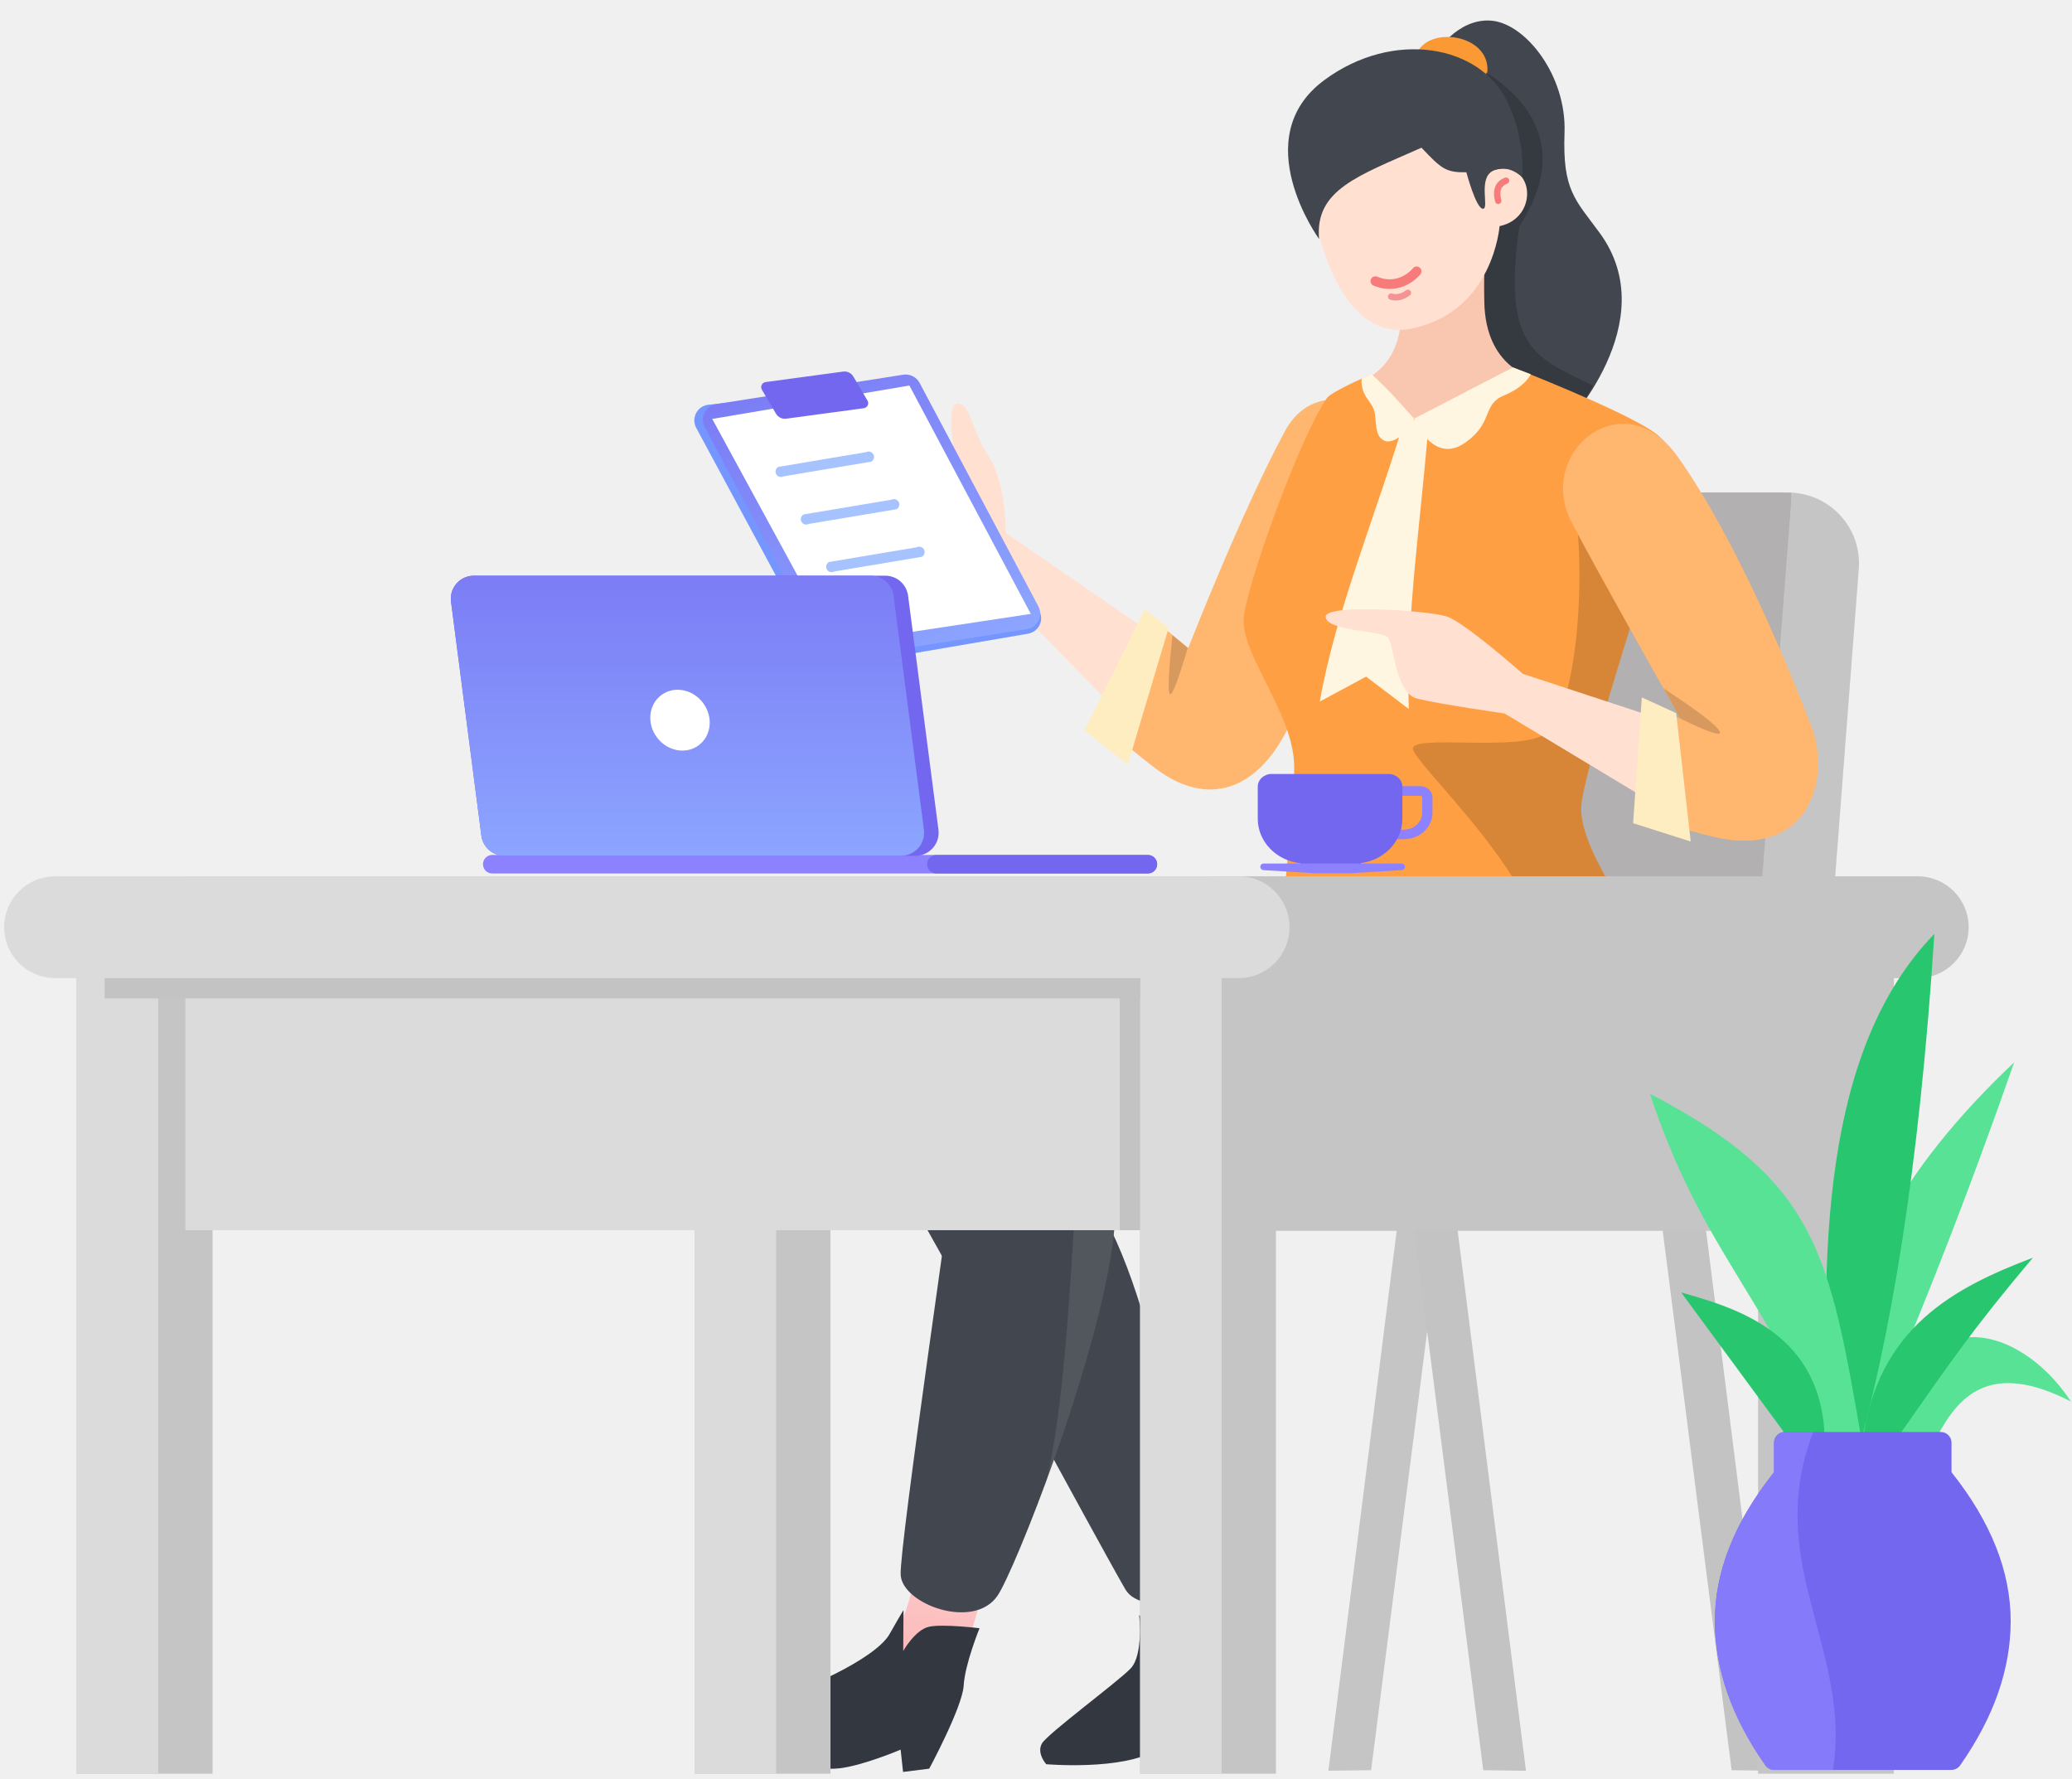
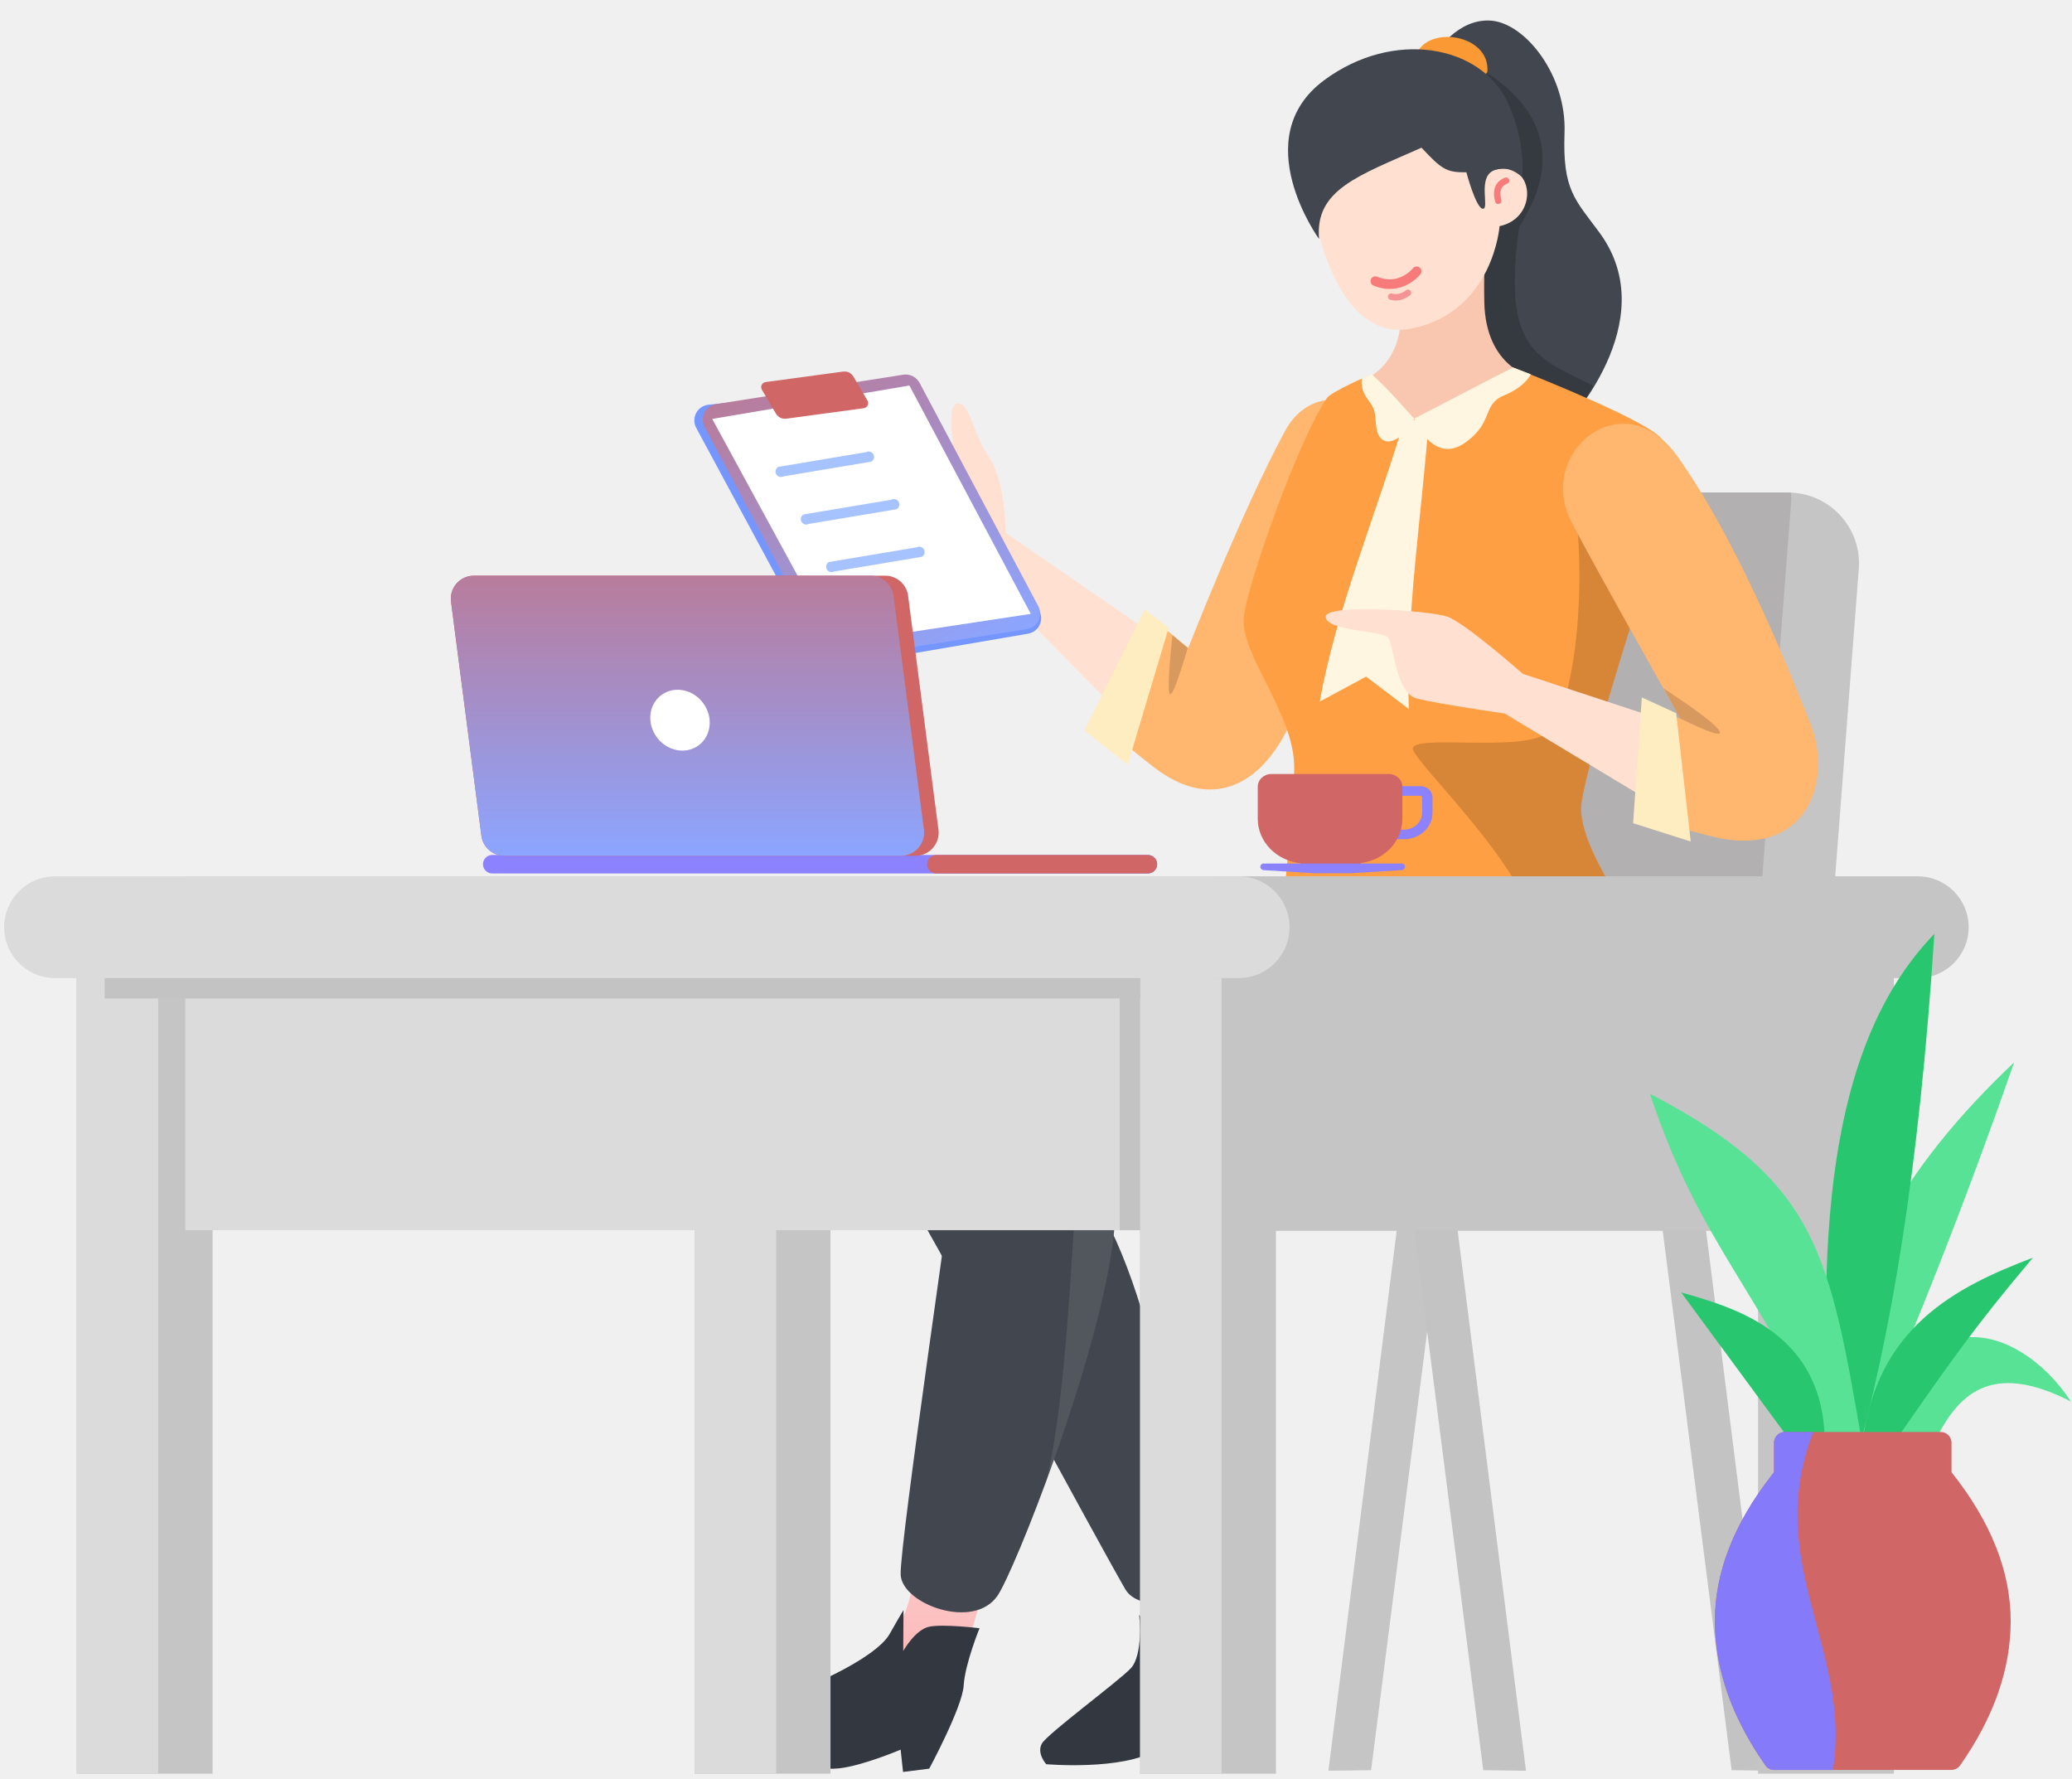
<svg xmlns="http://www.w3.org/2000/svg" xmlns:xlink="http://www.w3.org/1999/xlink" width="324px" height="278px" viewBox="0 0 324 278" version="1.1">
  <defs>
    <linearGradient x1="43.252%" y1="-28.186%" x2="50%" y2="91.05%" id="linearGradient-1">
      <stop stop-color="#FDC6C6" offset="0%" />
      <stop stop-color="#FAB2B2" offset="100%" />
    </linearGradient>
    <linearGradient x1="42.314%" y1="8.687%" x2="50%" y2="71.691%" id="linearGradient-2">
      <stop stop-color="#FDC6C6" offset="0%" />
      <stop stop-color="#FAB2B2" offset="100%" />
    </linearGradient>
    <linearGradient x1="68.669%" y1="-53.107%" x2="68.669%" y2="100%" id="linearGradient-3">
-       <stop stop-color="#7367F0" offset="0%" />
+       <stop stop-color="#D06666" offset="0%" />
      <stop stop-color="#8CA5FF" offset="100%" />
    </linearGradient>
    <linearGradient x1="68.669%" y1="-53.107%" x2="68.669%" y2="100%" id="linearGradient-4">
-       <stop stop-color="#7367F0" offset="0%" />
+       <stop stop-color="#D06666" offset="0%" />
      <stop stop-color="#8CA5FF" offset="100%" />
    </linearGradient>
    <path d="M10.934,0.09 L35.324,0.09 C36.253,0.09 37.006,0.841 37.006,1.767 L37.006,6.379 C43.174,14.137 46.258,21.894 46.258,29.651 C46.258,37.17 43.625,44.688 38.358,52.207 C38.043,52.656 37.528,52.924 36.979,52.924 L9.279,52.924 C8.73,52.924 8.215,52.656 7.9,52.207 C2.633,44.688 0,37.17 0,29.651 C0,22.04 2.969,14.429 8.906,6.818 L9.252,6.379 L9.252,1.767 C9.252,0.841 10.005,0.09 10.934,0.09 Z" id="path-5" />
  </defs>
  <g id="📝-Pages-New" stroke="none" stroke-width="1" fill="none" fill-rule="evenodd">
    <g id="Pricing" transform="translate(-993, -1033)">
      <g id="Banner" transform="translate(260, 1033)">
        <g id="Illustration" transform="translate(733, 0)">
          <g id="Chair4" transform="translate(168, 77)">
            <polygon id="Path" fill="#C5C5C5" points="52.462 99.116 39.722 199.832 46.402 199.743 59.142 100.059" />
            <polygon id="Path" fill="#C3C3C3" transform="translate(60.90712, 149.4737) scale(-1, 1) translate(-60.90712, -149.4737) " points="63.937 99.116 51.197 199.832 57.877 199.743 70.617 100.059" />
            <polygon id="Path" fill="#C3C3C3" transform="translate(99.74644, 149.4737) scale(-1, 1) translate(-99.74644, -149.4737) " points="102.777 99.116 90.037 199.832 96.716 199.743 109.456 100.059" />
            <path d="M0,104.425 C-7.11666536e-16,98.614 4.711,93.903 10.522,93.903 L53.703,93.903 C59.425,93.903 64.207,89.549 64.742,83.853 L71.68,10.05 C72.215,4.354 76.997,-2.50165233e-15 82.719,0 L111.608,0 C117.731,-1.20028471e-14 122.696,4.964 122.696,11.088 C122.696,11.371 122.685,11.655 122.663,11.937 L115.539,104.708 C115.095,110.486 110.278,114.947 104.483,114.947 L10.522,114.947 C4.711,114.947 7.11666536e-16,110.236 0,104.425 Z" id="Path" fill="#C5C5C5" />
            <path d="M111.325,-4.54747351e-13 C111.577,-4.55167587e-13 111.827,0.008 112.074,0.025 C112.091,0.28 112.1,0.539 112.1,0.799 C112.1,1.083 112.09,1.367 112.068,1.65 L104.948,94.1 C104.503,99.877 99.687,104.337 93.893,104.337 L0.182,104.337 L0.002,104.334 C0.001,104.267 8.31754009e-18,104.199 0,104.131 C-8.43178012e-15,98.335 4.699,93.636 10.495,93.636 L53.55,93.636 C59.271,93.636 64.052,89.284 64.589,83.589 L71.522,10.047 C72.059,4.352 76.84,-4.57249211e-13 82.561,-4.54747351e-13 L111.325,-4.54747351e-13 Z" id="Combined-Shape" fill="#B2B0B0" />
          </g>
          <g id="Wom3.4" transform="translate(197.5, 139) scale(-1, 1) translate(-197.5, -139) translate(110, 0)">
            <g id="LLeg" transform="translate(39.02196, 145.3553)">
              <path d="M69.492,98.394 C69.492,98.394 63.959,111.66 68.495,115.177 C73.037,118.695 81.871,127.393 81.871,127.393 L53.248,121.184 L60.314,96.845 L69.492,98.394 Z" id="Path" fill="url(#linearGradient-1)" />
              <path d="M67.848,107.13 C67.848,107.13 67.145,113.356 69.175,115.48 C71.205,117.604 82.195,125.69 83.056,127.225 C83.916,128.76 82.377,130.453 82.377,130.453 C82.377,130.453 70.507,131.485 65.168,128.241 C61.313,125.897 55.566,121.69 55.566,121.69 L54.043,125.827 L49.728,125.651 C49.728,125.651 49.156,120.553 50.18,118.109 C51.204,115.664 56.478,103.223 56.478,103.223 C56.478,103.223 58.508,105.046 60.665,105.965 C62.822,106.883 65.525,109.398 65.525,109.398 L67.848,107.13 Z" id="Path" fill="#323740" />
              <path d="M21.608,0.033 C31.231,0.462 84.792,12.294 94.523,14.304 C104.254,16.314 112.481,27.19 105.061,39.785 C96.726,53.923 75.222,94.074 70.001,103.125 C67.417,107.605 54.38,105.093 57.443,97.574 C63.151,83.557 65.802,48.344 80.357,35.506 C80.357,35.506 31.411,44.013 10.268,34.268 C-5.098,27.184 -1.622,-1.004 21.608,0.033 Z" id="Path" fill="#42474F" />
            </g>
            <g id="LArm" transform="translate(66.99122, 62.4817)">
              <path d="M60.769,20.807 C60.769,20.807 60.661,12.987 63.4,8.9 C66.139,4.813 66.247,0.472 68.32,0.614 C70.393,0.756 68.341,10.847 68.341,10.847 C68.341,10.847 70.971,9.843 72.86,8.574 C74.75,7.304 80.479,1.047 81.818,2.156 C84.088,4.045 80.432,14.703 78.44,16.834 C76.442,18.965 65.527,25.974 65.527,25.974 L38.792,53.277 L33.772,39.407 L60.769,20.807 Z" id="Path" fill="#FFE0D1" />
              <path d="M1.631,18.228 C6.108,28.597 14.304,47.647 17.683,53.33 C21.918,60.447 28.596,63.583 36.414,58.302 C37.798,57.368 40.598,55.115 44.813,51.544 L37.161,34.725 C33.852,37.453 32.198,38.816 32.198,38.816 C32.198,38.816 23.797,17.308 17.039,4.849 C11.186,-5.931 -5.183,2.464 1.631,18.228 Z" id="Path" fill="#FFB66F" />
              <path d="M32.285,38.828 C33.789,43.923 34.717,46.324 35.069,46.028 C35.42,45.733 35.286,42.667 34.666,36.83 L32.285,38.828 Z" id="Path" fill-opacity="0.16" fill="#000000" />
              <polygon id="Path-65" fill="#FFEDC2" points="35.26 35.656 41.659 57.059 48.455 51.732 38.996 32.758" />
            </g>
            <g id="Head" transform="translate(27.22405, 0)">
              <g id="Group-21" transform="translate(23.97348, 36.01599) rotate(12) translate(-23.97348, -36.01599) translate(6.473483, 3.515993)">
                <path d="M20.856,3.508 C20.856,3.508 16.415,-1.216 11.287,0.3 C6.159,1.816 1.52,11.107 3.723,19.84 C5.914,28.575 4.268,30.372 1.609,36.258 C-5.532,52.093 13.412,64.826 13.412,64.826 L34.058,60.443 L26.683,21.876 L20.856,3.508 Z" id="Path" fill="#42474F" />
                <path d="M13.341,8.422 C1.315,21.016 11.746,30.447 13.71,32.764 C20.464,51.228 15.092,53.392 7.575,59.437 L11.617,64.049 L23.202,59.212 L22.83,7.41 L13.341,8.422 Z" id="Path-50" fill-opacity="0.199" fill="#000000" />
              </g>
              <path d="M18.126,58.982 C18.126,58.982 25.457,57.51 25.674,47.24 C25.892,36.97 24.684,33.464 24.684,33.464 L38.509,33.215 C38.509,33.215 38.659,44.661 38.662,48.801 C38.667,58.868 46.426,60.035 46.426,60.035 C46.426,60.035 44.813,67.998 32.286,68.702 C22.506,69.252 18.126,58.982 18.126,58.982 Z" id="Path" fill="#F9C7B0" />
              <g id="Group-20" transform="translate(37.42821, 29.37465) rotate(12) translate(-37.42821, -29.37465) translate(18.92821, 7.374649)">
                <path d="M2.771,6.829 C1.047,1.139 10.311,-2.303 13.032,1.796 C13.032,1.796 14.367,5.682 11.585,7.9 C7.822,10.891 2.771,6.829 2.771,6.829 Z" id="Path" fill="#FB9934" />
                <path d="M4.667,22.025 C-1.5,21.787 -0.494,30.804 5.912,30.791 C5.912,30.791 9.633,43.6 22.552,43.6 C33.043,43.6 33.726,28.671 33.821,25.693 C33.923,22.518 33.936,12.086 33.936,12.086 L4.427,12.072 L4.667,22.025 Z" id="Path" fill="#FFE0D1" />
                <path d="M7.903,27.586 C8.953,27.299 9.237,21.477 9.237,21.477 C12.379,20.854 12.932,20.145 15.306,16.255 C25.851,18.5 33.01,19.185 33.936,26.897 C33.936,26.897 41.855,9.09 27.98,2.761 C15.776,-2.798 2.899,2.425 0.652,12.134 C-0.94,18.987 0.884,24.019 0.884,24.019 C0.884,24.019 2.483,21.477 5.107,22.112 C7.732,22.747 6.853,27.872 7.903,27.586 Z" id="Path" fill="#42474F" />
                <path d="M20.289,33.967 C20.289,33.967 22.412,37.392 26.554,36.176" id="Path" stroke="#F77B7B" stroke-width="1.5" stroke-linecap="round" transform="translate(23.42161, 35.20206) rotate(-18) translate(-23.42161, -35.20206) " />
                <path d="M22.087,38.055 C23.059,38.463 23.981,38.463 24.788,37.995" id="Path" stroke="#F49494" stroke-linecap="round" transform="translate(23.43776, 38.17421) rotate(2) translate(-23.43776, -38.17421) " />
                <path d="M4.952,27.027 C5.339,25.632 5.167,24.413 3.779,23.856" id="Path-8" stroke="#F77B7B" stroke-linecap="round" transform="translate(4.455322, 25.44126) rotate(-13) translate(-4.455322, -25.44126) " />
              </g>
            </g>
            <g id="Group-19" transform="translate(23.20225, 57.44044)">
              <path d="M47.557,1.223 C47.725,1.215 53.637,3.805 54.318,4.804 C58.753,11.31 66.895,34.21 67.315,39.178 C67.787,44.908 59.526,54.037 59.425,62.332 C59.335,70.629 62.959,95.61 61.553,97.943 C60.159,100.277 50.994,111.361 49.082,111.406 C47.159,111.451 45.724,105.632 42.811,105.758 C39.91,105.885 33.86,113.601 31.252,113.546 C28.654,113.489 1.733,96.434 3.791,91.575 C5.86,86.716 15.463,74.641 14.485,68.02 C13.518,61.4 5.793,36.963 3.004,28.646 C0.226,20.329 -2.012,13.704 3.172,10.125 C8.356,6.546 25.224,0 25.224,0 L40.326,8.448 C40.326,8.448 46.68,1.265 47.557,1.223 Z" id="Path" fill="#FF9F43" />
              <path d="M42.187,8.213 C46.717,23.276 52.933,38.118 55.423,52.243 L48.181,48.341 L41.502,53.402 C41.973,38.718 39.508,23.299 38.374,8.213 L42.187,8.213 Z" id="Path" fill="#FFF6E1" />
              <path d="M15.731,19.779 L15.559,20.997 C13.53,36.124 15.931,54.479 20.093,57.279 C24.341,60.138 40.875,57.333 40.875,59.597 C40.875,61.861 18.026,82.608 21.777,92.526 C23.839,97.979 23.148,102.829 19.705,107.076 L18.705,106.403 C10.901,101.11 2.615,94.352 3.791,91.575 C5.86,86.716 15.463,74.641 14.485,68.02 C13.557,61.665 6.4,38.89 3.361,29.719 L2.394,26.812 C1.269,23.403 0.332,20.315 0.106,17.651 L0.804,17.198 C11.964,10.044 16.94,10.904 15.731,19.779 L15.731,19.779 Z" id="Path" fill-opacity="0.16" fill="#000000" />
              <path d="M22.437,1.067 L25.224,0 L40.658,8.011 C40.658,8.011 37.756,15.396 32.617,11.718 C28.212,8.574 30.07,5.806 26.617,4.379 C23.176,2.952 22.437,1.067 22.437,1.067 Z" id="Path" fill="#FFF6E1" />
              <path d="M40.658,8.011 C41.777,10.496 44.051,11.948 45.227,11.496 C47.168,10.751 46.334,7.78 47.099,6.28 C47.647,5.215 48.001,5.054 48.481,4.055 C48.926,3.138 48.944,2.037 48.83,1.734 L47.312,1.044 C45.921,2.355 44.902,3.359 44.255,4.055 C43.448,4.922 42.249,6.24 40.658,8.011 Z" id="Path" fill="#FFF6E1" />
            </g>
            <g id="RArm" transform="translate(0, 66.25251)">
              <path d="M46.869,39.096 C46.869,39.096 55.955,31.064 58.736,30.132 C61.518,29.2 77.809,28.08 77.706,30.186 C77.589,32.443 68.839,32.313 67.933,33.423 C67.026,34.533 66.82,42.12 63.393,42.972 C59.973,43.823 49.719,45.292 49.719,45.292 L25.191,60.066 L24.143,46.567 L46.869,39.096 Z" id="Path" fill="#FFE0D1" />
              <path d="M22.695,5.089 C13.122,18.583 4.949,39.136 1.812,47.15 C-1.326,55.163 1.839,67.25 15.634,64.877 C17.188,64.61 19.706,63.941 23.189,62.87 L26.486,44.31 C23.651,45.499 22.234,46.094 22.234,46.094 C22.234,46.094 35.945,21.821 39.293,15.314 C44.886,4.447 31.127,-6.8 22.695,5.089 Z" id="Path" fill="#FFB66F" />
              <path d="M22.234,46.094 C17.591,48.358 15.561,48.993 16.145,47.996 C16.729,47 19.634,44.792 24.861,41.373 L22.234,46.094 Z" id="Path" fill-opacity="0.16" fill="#000000" />
              <polygon id="Path-64" fill="#FFEDC2" points="22.898 45.236 20.621 65.305 29.627 62.445 28.268 42.778" />
            </g>
            <g id="RLeg" transform="translate(22.1476, 141.1421)">
              <path d="M119.792,103.055 C119.792,103.055 119.625,116.19 130.462,121.101 C141.293,126.012 149.009,125.716 148.027,129.513 C147.045,133.309 118.854,133.156 116.222,130.187 C113.978,127.661 109.098,104.142 107.755,105.94 L119.792,103.055 Z" id="Path" fill="url(#linearGradient-2)" />
              <path d="M109.683,113.409 C109.683,113.409 111.961,118.987 112.161,122.368 C112.363,125.75 117.547,135.362 117.547,135.362 L121.643,135.876 L122.018,132.39 C122.018,132.39 127.946,134.914 131.665,135.317 C135.384,135.72 148.14,134.206 150.676,132.1 C153.214,129.995 151.932,127.031 144.61,125.225 C137.289,123.418 125.913,118.141 123.749,114.32 C121.584,110.498 121.571,110.597 121.571,110.597 L121.614,116.965 C121.614,116.965 119.74,113.613 117.529,113.166 C115.317,112.719 109.683,113.409 109.683,113.409 Z" id="Path" fill="#323740" />
              <path d="M9.384,0.186 C-2.755,18.454 -1.568,31.668 12.946,39.827 C31.538,50.28 88.881,38.037 88.881,38.037 C88.881,38.037 87.864,46.215 88.881,53.51 C91.538,72.561 104.172,104.301 106.845,108.289 C110.541,113.804 121.802,109.645 122.014,105.053 C122.226,100.46 113.525,41.809 112.202,30.624 C110.886,19.439 106.73,17.815 94.592,14.757 C91.804,14.055 58.828,5.87 55.808,6.109 C38.504,7.475 23.029,5.501 9.384,0.186 Z" id="Path" fill="#42474F" />
              <path d="M22.612,36.782 C41.436,38.888 91.273,34.546 93.275,36.519 C95.186,38.403 94.867,71.179 99.154,90.148 C94.931,78.654 90.36,64.115 88.881,53.51 C87.864,46.215 88.881,38.037 88.881,38.037 L86.934,38.425 C76.774,40.396 29.671,48.858 12.946,39.827 C3.136,34.53 -0.66,26.329 1.559,15.223 C4.235,28.324 11.252,35.511 22.612,36.782 Z" id="Path" fill-opacity="0.192" fill="#FFFFFF" opacity="0.44" />
              <ellipse id="Oval" fill-opacity="0.192" fill="#FFFFFF" transform="translate(120.2298, 32.12562) rotate(13) translate(-120.2298, -32.12562) " cx="120.23" cy="32.126" rx="3.164" ry="5.794" />
              <ellipse id="Oval" fill-opacity="0.192" fill="#FFFFFF" transform="translate(105.4648, 28.43908) rotate(-16) translate(-105.4648, -28.43908) " cx="105.465" cy="28.439" rx="4.218" ry="6.32" />
            </g>
          </g>
          <g id="Example-Task1" transform="translate(135.6906, 81.03081) rotate(-28) translate(-135.6906, -81.03081) translate(118.1906, 51.53081)">
            <g id="Group-3" transform="translate(-0, 0)">
              <path d="M3.839,2.124 L31.821,13.393 C32.731,13.76 33.337,14.632 33.363,15.613 L34.4,54.791 C34.436,56.151 33.363,57.283 32.002,57.319 C31.718,57.327 31.434,57.285 31.164,57.196 L2.382,47.686 C1.378,47.354 0.697,46.418 0.691,45.36 L0.455,4.424 C0.447,3.063 1.544,1.953 2.904,1.945 C3.225,1.944 3.542,2.004 3.839,2.124 Z" id="Rectangle" fill="#7596FF" fill-rule="nonzero" />
              <path d="M4.953,2.605 L32.938,12.282 C33.931,12.625 34.597,13.56 34.597,14.61 L34.597,54.146 C34.597,55.507 33.494,56.61 32.133,56.61 C31.859,56.61 31.587,56.564 31.328,56.474 L3.342,46.797 C2.349,46.454 1.683,45.519 1.683,44.469 L1.683,4.933 C1.683,3.573 2.787,2.469 4.147,2.469 C4.421,2.469 4.694,2.515 4.953,2.605 Z" id="Rectangle" fill="url(#linearGradient-3)" />
              <polygon id="Rectangle" fill="#FFFFFF" fill-rule="nonzero" points="3.322 4.365 32.996 14.227 32.996 54.663 3.726 44.356" />
-               <path d="M13.4,3.195 L24.874,7.44 C25.478,7.663 25.89,8.228 25.918,8.871 L26.106,13.223 C26.125,13.664 25.783,14.038 25.341,14.057 C25.235,14.061 25.129,14.045 25.029,14.008 L13.555,9.763 C12.95,9.539 12.539,8.975 12.511,8.332 L12.323,3.98 C12.304,3.538 12.646,3.165 13.087,3.146 C13.194,3.141 13.3,3.158 13.4,3.195 Z" id="Rectangle" fill="#7367F0" fill-rule="nonzero" />
+               <path d="M13.4,3.195 L24.874,7.44 C25.478,7.663 25.89,8.228 25.918,8.871 L26.106,13.223 C26.125,13.664 25.783,14.038 25.341,14.057 C25.235,14.061 25.129,14.045 25.029,14.008 L13.555,9.763 C12.95,9.539 12.539,8.975 12.511,8.332 L12.323,3.98 C12.304,3.538 12.646,3.165 13.087,3.146 C13.194,3.141 13.3,3.158 13.4,3.195 Z" id="Rectangle" fill="#D06666" fill-rule="nonzero" />
              <path d="M22.133,20.249 C22.598,20.249 22.975,20.626 22.975,21.091 C22.975,21.523 22.65,21.879 22.231,21.928 L22.133,21.933 L8.939,17.521 C8.474,17.521 8.097,17.144 8.097,16.679 C8.097,16.247 8.422,15.891 8.841,15.842 L8.939,15.836 L22.133,20.249 Z" id="Path" fill="#A7C3FF" />
              <path d="M22.133,28.673 C22.598,28.673 22.975,29.05 22.975,29.515 C22.975,29.947 22.65,30.303 22.231,30.352 L22.133,30.358 L8.939,25.945 C8.474,25.945 8.097,25.568 8.097,25.103 C8.097,24.671 8.422,24.315 8.841,24.266 L8.939,24.26 L22.133,28.673 Z" id="Path" fill="#A7C3FF" />
              <path d="M22.133,37.097 C22.598,37.097 22.975,37.474 22.975,37.939 C22.975,38.371 22.65,38.728 22.231,38.776 L22.133,38.782 L8.939,34.37 C8.474,34.37 8.097,33.992 8.097,33.527 C8.097,33.095 8.422,32.739 8.841,32.69 L8.939,32.685 L22.133,37.097 Z" id="Path" fill="#A7C3FF" />
            </g>
          </g>
          <g id="Group-26" transform="translate(0, 137)">
            <g id="Group-25" transform="translate(12, 0)">
              <polygon id="Rectangle" fill="#C5C5C5" points="96.628 5.303 117.867 5.303 117.867 140.293 96.628 140.293" />
              <polygon id="Rectangle" fill="#DBDBDB" points="96.628 -2.49210244e-13 109.371 -2.49210244e-13 109.371 140.293 96.628 140.293" />
              <polygon id="Rectangle" fill="#C5C5C5" points="1.45900014e-15 5.303 105.132 5.303 105.132 45.791 21.239 45.791 21.239 140.293 1.45900014e-15 140.293" />
              <polygon id="Rectangle" fill="#DBDBDB" points="1.41478802e-15 5.303 12.743 5.303 12.743 140.293 1.41478802e-15 140.293" />
            </g>
            <g id="Group-25">
              <polygon id="Rectangle" fill="#C5C5C5" points="274.911 5.303 296.15 5.303 296.15 140.293 274.911 140.293" />
              <polygon id="Rectangle" fill="#C5C5C5" points="178.283 5.303 283.415 5.303 283.415 55.421 199.522 55.421 199.522 140.293 178.283 140.293" />
              <polygon id="Rectangle" fill="#DBDBDB" points="28.983 -3.93090058e-13 190.903 -5.65231444e-13 190.903 55.323 28.983 55.323" />
              <polygon id="Rectangle" fill="#C3C3C3" points="175.097 5.303 187.841 5.303 187.841 55.323 175.097 55.323" />
              <polygon id="Rectangle" fill="#DBDBDB" points="178.283 5.303 191.026 5.303 191.026 140.293 178.283 140.293" />
              <path d="M190.536,0 L299.885,0 C304.278,-6.13612206e-15 307.84,3.562 307.84,7.955 C307.84,12.348 304.278,15.91 299.885,15.91 L190.536,15.91 C186.143,15.91 182.582,12.348 182.582,7.955 C182.582,3.562 186.143,-8.11268773e-17 190.536,0 Z" id="Rectangle" fill="#C5C5C5" />
              <polygon id="Rectangle" fill="#C3C3C3" points="16.363 3.182 178.283 3.182 178.283 19.092 16.363 19.092" />
              <path d="M8.601,-2.48689958e-14 L193.691,-2.48689958e-14 C198.084,-1.73036653e-14 201.646,3.562 201.646,7.955 C201.646,12.348 198.084,15.91 193.691,15.91 L8.601,15.91 C4.207,15.91 0.646,12.348 0.646,7.955 C0.646,3.562 4.207,-2.31737658e-14 8.601,-2.48689958e-14 Z" id="Rectangle" fill="#DBDBDB" />
            </g>
          </g>
          <g id="Cup" transform="translate(210, 129) scale(-1, 1) translate(-210, -129) translate(196, 121)">
            <path d="M7.274,1.908 L1.885,1.908 C0.844,1.908 0,2.691 0,3.658 L0,6.055 C0,8.345 2,10.202 4.466,10.202 L7.274,10.202 C7.72,10.202 8.082,9.866 8.082,9.452 C8.082,9.038 7.72,8.702 7.274,8.702 L4.466,8.702 C2.892,8.702 1.615,7.517 1.615,6.055 L1.615,3.658 C1.615,3.52 1.736,3.408 1.885,3.408 L7.274,3.408 C7.72,3.408 8.082,3.072 8.082,2.658 C8.082,2.244 7.72,1.908 7.274,1.908 Z" id="Path" fill="#8C81FF" />
-             <path d="M25.17,0 C26.36,0 27.324,0.895 27.324,2 L27.324,7 C27.324,10.6 24.398,13.565 20.633,13.956 L20.632,15 L11.204,15 L11.204,13.933 C7.534,13.462 4.709,10.537 4.709,7 L4.709,2 C4.709,0.895 5.673,0 6.863,0 L25.17,0 Z" id="Path" fill="#7367F0" />
+             <path d="M25.17,0 C26.36,0 27.324,0.895 27.324,2 L27.324,7 C27.324,10.6 24.398,13.565 20.633,13.956 L20.632,15 L11.204,15 L11.204,13.933 C7.534,13.462 4.709,10.537 4.709,7 L4.709,2 C4.709,0.895 5.673,0 6.863,0 L25.17,0 Z" id="Path" fill="#D06666" />
            <path d="M4.808,14 L26.423,14 C26.699,14 26.923,14.224 26.923,14.5 C26.923,14.781 26.704,15.013 26.424,15.031 L18.474,15.522 L18.474,15.522 L12.82,15.522 L4.807,15.031 C4.526,15.013 4.308,14.781 4.308,14.5 C4.308,14.224 4.532,14 4.808,14 Z" id="Rectangle" fill="#8C81FF" />
          </g>
          <g id="FacingBack-Laptop3" transform="translate(70, 90)">
            <path d="M6.97,43.662 L109.5,43.662 C110.299,43.662 110.946,44.309 110.946,45.108 C110.946,45.906 110.299,46.554 109.5,46.554 L6.97,46.554 C6.171,46.554 5.524,45.906 5.524,45.108 C5.524,44.309 6.171,43.662 6.97,43.662 Z" id="Rectangle" fill="#8C81FF" />
-             <path d="M76.415,43.662 L109.5,43.662 C110.299,43.662 110.946,44.309 110.946,45.108 C110.946,45.906 110.299,46.554 109.5,46.554 L76.415,46.554 C75.617,46.554 74.97,45.906 74.97,45.108 C74.97,44.309 75.617,43.662 76.415,43.662 Z" id="Rectangle" fill="#7367F0" />
-             <path d="M4.097,0 L68.429,0 C70.238,1.44402386e-15 71.766,1.343 71.999,3.137 L76.747,39.723 C77.002,41.695 75.611,43.501 73.64,43.757 C73.486,43.776 73.331,43.786 73.177,43.786 L8.845,43.786 C7.036,43.786 5.508,42.444 5.275,40.65 L0.527,4.063 C0.271,2.092 1.662,0.286 3.634,0.03 C3.788,0.01 3.942,-4.1563361e-16 4.097,0 Z" id="Rectangle" fill="#7367F0" />
+             <path d="M76.415,43.662 L109.5,43.662 C110.299,43.662 110.946,44.309 110.946,45.108 C110.946,45.906 110.299,46.554 109.5,46.554 L76.415,46.554 C75.617,46.554 74.97,45.906 74.97,45.108 C74.97,44.309 75.617,43.662 76.415,43.662 Z" id="Rectangle" fill="#D06666" />
+             <path d="M4.097,0 L68.429,0 C70.238,1.44402386e-15 71.766,1.343 71.999,3.137 L76.747,39.723 C77.002,41.695 75.611,43.501 73.64,43.757 C73.486,43.776 73.331,43.786 73.177,43.786 L8.845,43.786 C7.036,43.786 5.508,42.444 5.275,40.65 L0.527,4.063 C0.271,2.092 1.662,0.286 3.634,0.03 C3.788,0.01 3.942,-4.1563361e-16 4.097,0 Z" id="Rectangle" fill="#D06666" />
            <path d="M4.097,0 L66.156,0 C67.965,1.88811307e-15 69.493,1.343 69.726,3.137 L74.474,39.723 C74.73,41.695 73.339,43.501 71.367,43.757 C71.213,43.776 71.059,43.786 70.904,43.786 L8.845,43.786 C7.036,43.786 5.508,42.444 5.275,40.65 L0.527,4.063 C0.271,2.092 1.662,0.286 3.634,0.03 C3.788,0.01 3.942,1.36072323e-15 4.097,0 Z" id="Rectangle" fill="url(#linearGradient-4)" />
            <ellipse id="Oval" fill="#FFFFFF" transform="translate(36.33317, 22.58997) rotate(-37) translate(-36.33317, -22.58997) " cx="36.333" cy="22.59" rx="4.502" ry="4.894" />
          </g>
          <g id="Group-79" transform="translate(258, 146)">
            <g id="Group-86">
              <path d="M32.972,81.156 C41.725,61.306 49.678,40.92 56.958,20.084 C40.189,35.927 27.148,55.229 29.005,81.156 L32.972,81.156 Z" id="Path-113" fill="#57E295" />
              <path d="M28.306,83.229 C26.234,49.383 27.112,17.949 44.477,0 C42.082,37.161 37.601,63.34 31.926,83.229 L28.306,83.229 Z" id="Rectangle" fill="#28C76F" />
              <path d="M27.509,79.704 C17.807,56.052 8.058,49.273 3.37649908e-14,24.995 C26.373,38.702 28.027,50.021 33.203,79.704 L27.509,79.704 Z" id="Path-112" fill="#57E295" />
              <path d="M22.288,79.704 L4.883,56.052 C13.289,58.454 27.339,62.343 27.339,79.704 L22.288,79.704 Z" id="Path-114" fill="#28C76F" />
              <path d="M38.566,79.704 L44.372,79.704 C48.062,71.982 53.261,66.666 65.84,73.11 C57.595,60.521 40.677,56.711 38.566,79.704 Z" id="Path-116" fill="#57E295" />
              <path d="M33.225,79.704 L38.053,79.704 C46.915,67.002 50.724,61.468 59.895,50.62 C47.814,55.215 35.414,61.468 33.225,79.704 Z" id="Path-117" fill="#28C76F" />
            </g>
            <g id="Group-85" transform="translate(10.15385, 77.78125)">
              <mask id="mask-6" fill="white">
                <use xlink:href="#path-5" />
              </mask>
-               <use id="Rectangle" fill="#7367F0" xlink:href="#path-5" />
+               <use id="Rectangle" fill="#D06666" xlink:href="#path-5" />
              <path d="M-5.887,-1.363 L15.98,-1.363 C5.511,22.937 26.162,37.327 15.98,61.535 L-5.887,61.535 L-5.887,-1.363 Z" id="Rectangle" fill="#857AF9" mask="url(#mask-6)" />
            </g>
          </g>
        </g>
      </g>
    </g>
  </g>
</svg>
